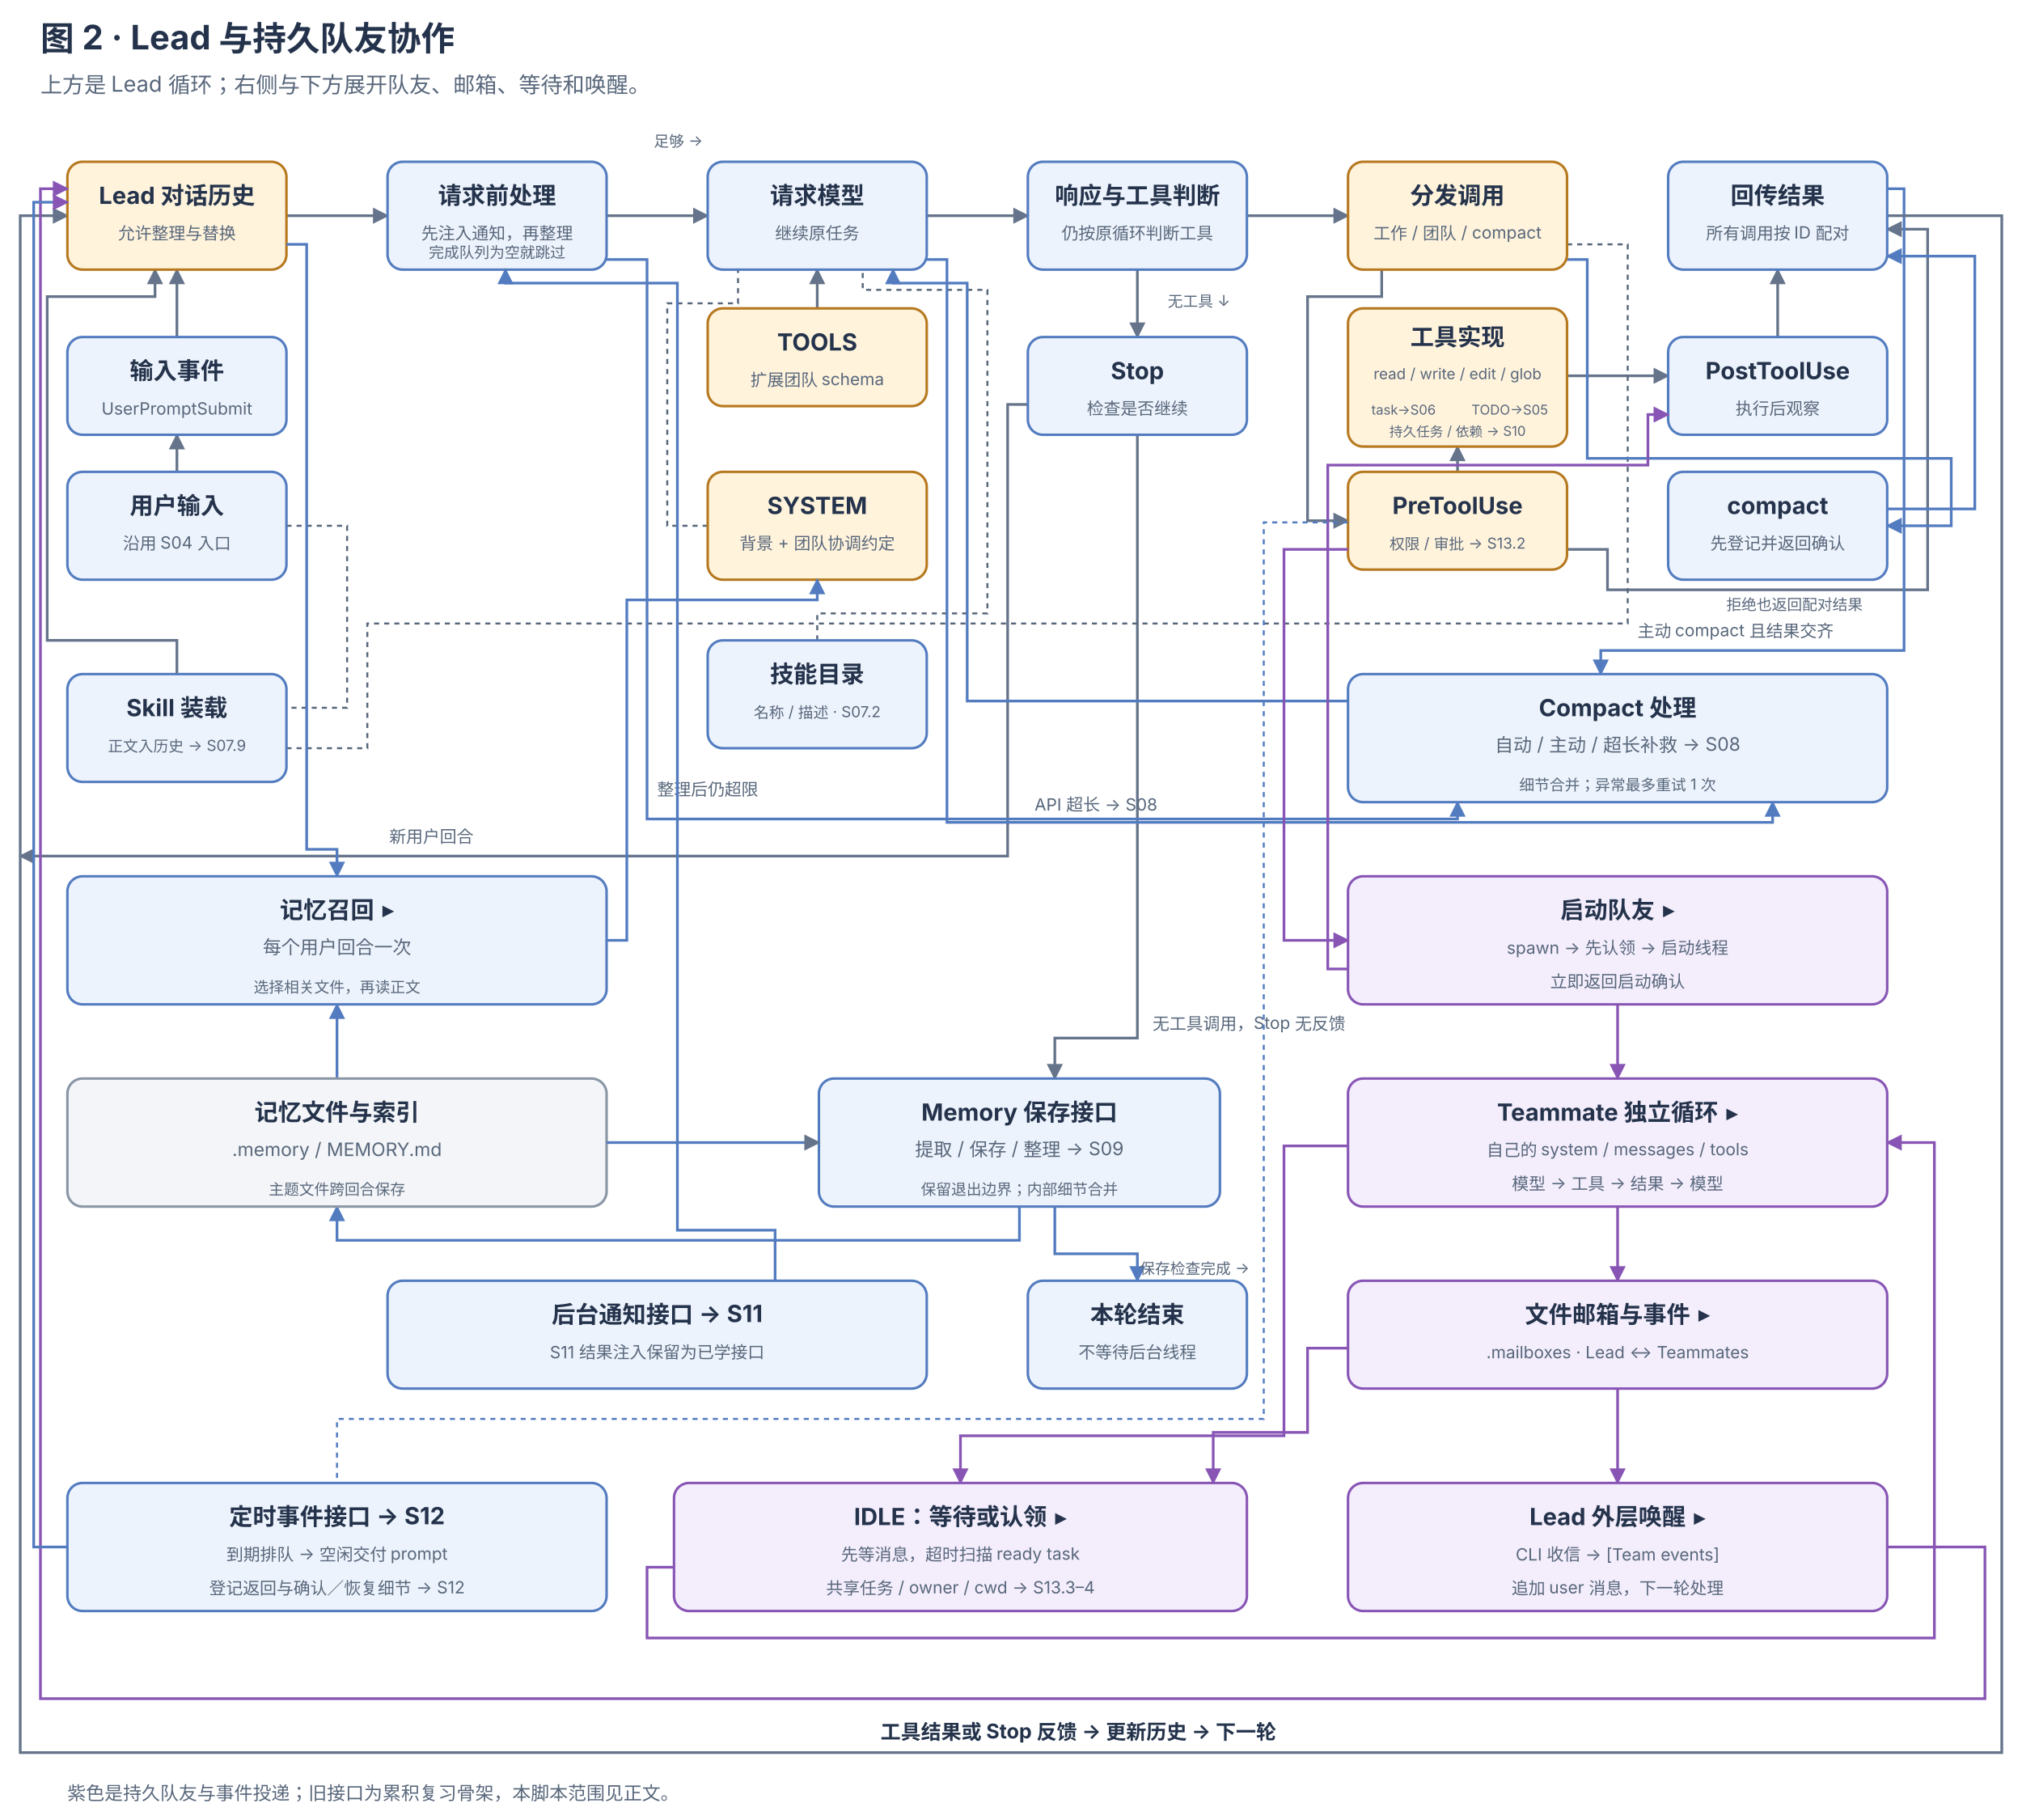
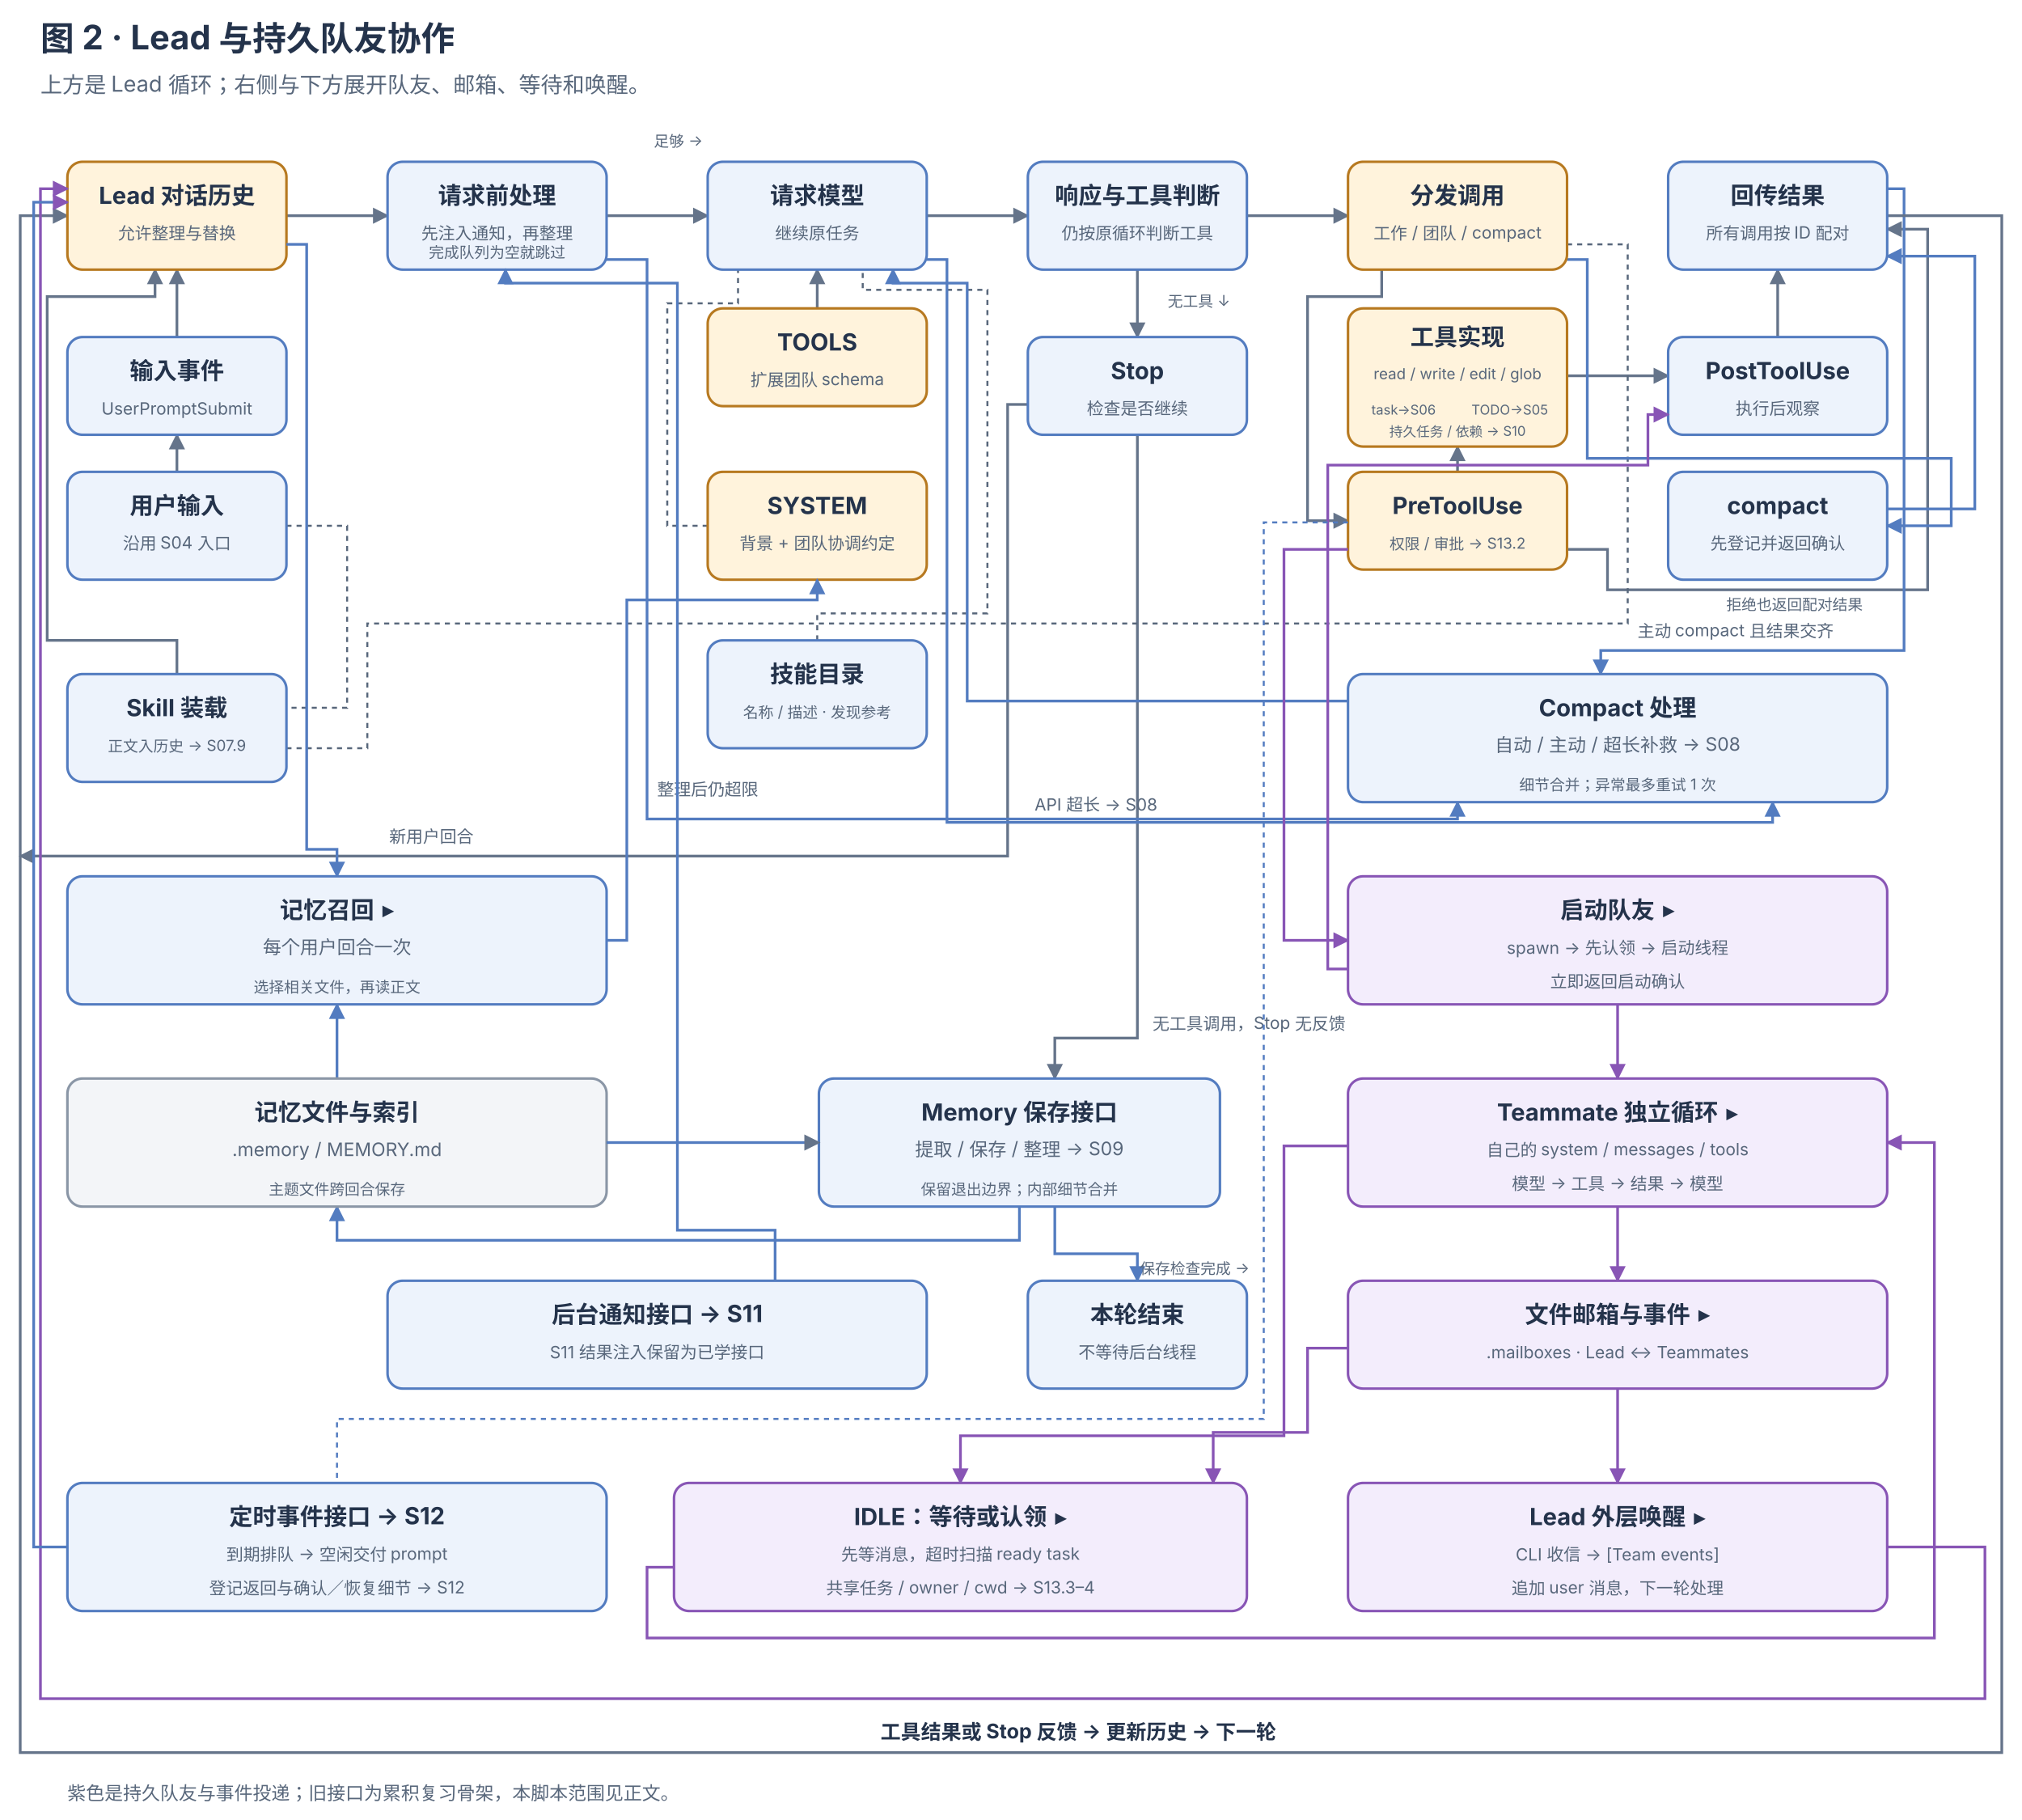
<svg xmlns="http://www.w3.org/2000/svg" viewBox="0 0 1200 1080" role="img" aria-labelledby="s13-overview-title s13-overview-desc" font-family="system-ui, -apple-system, sans-serif">
  <defs>
    <marker id="s13-overview-arrow" viewBox="0 0 10 10" refX="9" refY="5" markerWidth="6" markerHeight="6" orient="auto">
      <path d="M0 0L10 5L0 10Z" fill="var(--diagram-line, #65748a)" />
    </marker>
    <marker id="s13-overview-added-arrow" viewBox="0 0 10 10" refX="9" refY="5" markerWidth="6" markerHeight="6" orient="auto">
      <path d="M0 0L10 5L0 10Z" fill="var(--diagram-base-stroke, #537cc0)" />
    </marker>
    <marker id="s13-memory-arrow" viewBox="0 0 10 10" refX="9" refY="5" markerWidth="6" markerHeight="6" orient="auto">
      <path d="M0 0L10 5L0 10Z" fill="var(--diagram-base-stroke, #537cc0)" />
    </marker>
    <marker id="s13-task-added-arrow" viewBox="0 0 10 10" refX="9" refY="5" markerWidth="6" markerHeight="6" orient="auto">
      <path d="M0 0L10 5L0 10Z" fill="var(--diagram-base-stroke, #537cc0)" />
    </marker>
    <marker id="s13-background-arrow" viewBox="0 0 10 10" refX="9" refY="5" markerWidth="6" markerHeight="6" orient="auto">
      <path d="M0 0L10 5L0 10Z" fill="var(--diagram-base-stroke, #537cc0)" />
    </marker>
    <marker id="s13-cron-arrow" viewBox="0 0 10 10" refX="9" refY="5" markerWidth="6" markerHeight="6" orient="auto">
      <path d="M0 0L10 5L0 10Z" fill="var(--diagram-base-stroke, #537cc0)" />
    </marker>
  </defs>
  <text x="24" y="30" text-anchor="start" font-size="20" font-weight="650" fill="var(--diagram-text, #24334b)">图 2 · Lead 与持久队友协作</text>
  <text x="24" y="55" text-anchor="start" font-size="13" fill="var(--diagram-muted, #58677b)">上方是 Lead 循环；右侧与下方展开队友、邮箱、等待和唤醒。</text>
  <path data-from="history" data-to="prepare" data-kind="flow" data-label="待整理的 messages" data-route="s13-01" d="M170 128H230" fill="none" stroke="var(--diagram-line, #65748a)" stroke-width="1.6" marker-end="url(#s13-overview-arrow)" />
  <path data-from="prepare" data-to="model" data-kind="flow" data-label="容量足够，继续请求" data-route="s13-02" d="M360 128H420" fill="none" stroke="var(--diagram-line, #65748a)" stroke-width="1.6" marker-end="url(#s13-overview-arrow)" />
  <path data-from="model" data-to="decision" data-kind="flow" data-label="模型响应" data-route="s13-03" d="M550 128H610" fill="none" stroke="var(--diagram-line, #65748a)" stroke-width="1.6" marker-end="url(#s13-overview-arrow)" />
  <path data-from="decision" data-to="handler" data-kind="flow" data-label="有工具调用" data-route="s13-04" d="M740 128H800" fill="none" stroke="var(--diagram-line, #65748a)" stroke-width="1.6" marker-end="url(#s13-overview-arrow)" />
  <path data-from="handler" data-to="pre-event" data-kind="flow" data-label="普通工具调用" data-route="s13-05" d="M820 160V176H776V309H800" fill="none" stroke="var(--diagram-line, #65748a)" stroke-width="1.6" marker-end="url(#s13-overview-arrow)" />
  <path data-from="pre-event" data-to="added-file-tools" data-kind="flow" data-label="允许执行" data-route="s13-06" d="M865 280V265" fill="none" stroke="var(--diagram-line, #65748a)" stroke-width="1.6" marker-end="url(#s13-overview-arrow)" />
  <path data-from="added-file-tools" data-to="post-event" data-kind="flow" data-label="工具执行结果" data-route="s13-07" d="M930 223H990" fill="none" stroke="var(--diagram-line, #65748a)" stroke-width="1.6" marker-end="url(#s13-overview-arrow)" />
  <path data-from="post-event" data-to="result" data-kind="flow" data-label="观察后回传" data-route="s13-08" d="M1055 200V160" fill="none" stroke="var(--diagram-line, #65748a)" stroke-width="1.6" marker-end="url(#s13-overview-arrow)" />
  <path data-from="pre-event" data-to="result" data-kind="flow" data-label="拒绝也返回配对结果" data-route="s13-09" d="M930 326H954V350H1144V136H1120" fill="none" stroke="var(--diagram-line, #65748a)" stroke-width="1.6" marker-end="url(#s13-overview-arrow)" />
  <path data-from="decision" data-to="stop-event" data-kind="flow" data-label="无工具调用" data-route="s13-10" d="M675 160V200" fill="none" stroke="var(--diagram-line, #65748a)" stroke-width="1.6" marker-end="url(#s13-overview-arrow)" />
  <path data-from="stop-event" data-to="memory-persist" data-kind="flow" data-label="无工具调用，Stop 无反馈" data-route="s13-11" d="M675 258V616H626V640" fill="none" stroke="var(--diagram-line, #65748a)" stroke-width="1.6" marker-end="url(#s13-overview-arrow)" />
  <path data-from="stop-event" data-to="history" data-kind="flow" data-label="要求继续，汇入主循环" data-route="s13-12" d="M610 240H598V508H12" fill="none" stroke="var(--diagram-line, #65748a)" stroke-width="1.6" marker-end="url(#s13-overview-arrow)" />
  <path data-from="input" data-to="input-event" data-kind="flow" data-label="用户问题" data-route="s13-13" d="M105 280V258" fill="none" stroke="var(--diagram-line, #65748a)" stroke-width="1.6" marker-end="url(#s13-overview-arrow)" />
  <path data-from="input-event" data-to="history" data-kind="flow" data-label="输入事件完成" data-route="s13-14" d="M105 200V160" fill="none" stroke="var(--diagram-line, #65748a)" stroke-width="1.6" marker-end="url(#s13-overview-arrow)" />
  <path data-from="tools" data-to="model" data-kind="reference" data-label="可用工具定义" data-route="s13-15" d="M485 183V160" fill="none" stroke="var(--diagram-line, #65748a)" stroke-width="1.6" marker-end="url(#s13-overview-arrow)" />
  <path data-from="system" data-to="model" data-kind="reference" data-label="请求背景" data-route="s13-16" data-relation="interface" d="M420 312H396V180H438V160" fill="none" stroke="var(--diagram-muted, #58677b)" stroke-width="1.2" stroke-dasharray="3 3" />
  <path data-from="skill-catalog" data-to="model" data-kind="reference" data-label="技能名称与描述" data-route="s13-17" data-relation="interface" d="M485 380V364H586V172H512V160" fill="none" stroke="var(--diagram-muted, #58677b)" stroke-width="1.2" stroke-dasharray="3 3" />
  <path data-from="input" data-to="skill-loading" data-kind="reference" data-label="显式选择技能" data-route="s13-18" data-relation="interface" d="M170 312H206V420H170" fill="none" stroke="var(--diagram-muted, #58677b)" stroke-width="1.2" stroke-dasharray="3 3" />
  <path data-from="handler" data-to="skill-loading" data-kind="reference" data-label="按需装载技能" data-route="s13-19" data-relation="interface" d="M930 145H966V370H218V444H170" fill="none" stroke="var(--diagram-muted, #58677b)" stroke-width="1.2" stroke-dasharray="3 3" />
  <path data-from="skill-loading" data-to="history" data-kind="flow" data-label="技能正文加入历史" data-route="s13-20" d="M105 400V380H28V176H92V160" fill="none" stroke="var(--diagram-line, #65748a)" stroke-width="1.6" marker-end="url(#s13-overview-arrow)" />
  <path data-from="prepare" data-to="compact-processor" data-kind="flow" data-label="整理后仍超限" data-route="s13-21" d="M360 154H384V486H865V476" fill="none" stroke="var(--diagram-base-stroke, #537cc0)" stroke-width="1.6" marker-end="url(#s13-overview-added-arrow)" />
  <path data-from="compact-processor" data-to="model" data-kind="flow" data-label="更新历史，继续请求" data-route="s13-22" d="M800 416H574V168H530V160" fill="none" stroke="var(--diagram-base-stroke, #537cc0)" stroke-width="1.6" marker-end="url(#s13-overview-added-arrow)" />
  <path data-from="handler" data-to="compact-registration" data-kind="flow" data-label="登记 compact 调用" data-route="s13-23" d="M930 154H942V272H1158V312H1120" fill="none" stroke="var(--diagram-base-stroke, #537cc0)" stroke-width="1.6" marker-end="url(#s13-overview-added-arrow)" />
  <path data-from="compact-registration" data-to="result" data-kind="flow" data-label="返回确认结果" data-route="s13-24" d="M1120 302H1172V152H1120" fill="none" stroke="var(--diagram-base-stroke, #537cc0)" stroke-width="1.6" marker-end="url(#s13-overview-added-arrow)" />
  <path data-from="result" data-to="compact-processor" data-kind="flow" data-label="已登记 compact 且本批结果交齐" data-route="s13-25" d="M1120 112H1130V386H950V400" fill="none" stroke="var(--diagram-base-stroke, #537cc0)" stroke-width="1.6" marker-end="url(#s13-overview-added-arrow)" />
  <path data-from="model" data-to="compact-processor" data-kind="flow" data-label="API 超长拒绝" data-route="s13-26" d="M550 154H562V488H1052V476" fill="none" stroke="var(--diagram-base-stroke, #537cc0)" stroke-width="1.6" marker-end="url(#s13-overview-added-arrow)" />
  <path data-from="result" data-to="history" data-kind="flow" data-label="追加工具结果，下一轮" data-route="s13-27" d="M1120 128H1188V1040H12V128H40" fill="none" stroke="var(--diagram-line, #65748a)" stroke-width="1.6" marker-end="url(#s13-overview-arrow)" />
  <rect data-stage="history" data-change="modified" x="40" y="96" width="130" height="64" rx="9" fill="var(--diagram-modified-fill, #fff3dc)" stroke="var(--diagram-modified-stroke, #b77920)" stroke-width="1.5" />
  <text x="105" y="121" text-anchor="middle" font-size="14" font-weight="650" fill="var(--diagram-text, #24334b)">Lead 对话历史</text>
  <text x="105" y="142" text-anchor="middle" font-size="10" fill="var(--diagram-muted, #58677b)">允许整理与替换</text>
  <rect data-stage="prepare" data-change="base" x="230" y="96" width="130" height="64" rx="9" fill="var(--diagram-base-fill, #edf3fc)" stroke="var(--diagram-base-stroke, #537cc0)" stroke-width="1.5" />
  <text x="295" y="121" text-anchor="middle" font-size="14" font-weight="650" fill="var(--diagram-text, #24334b)">请求前处理</text>
  <text x="295" y="142" text-anchor="middle" font-size="10" fill="var(--diagram-muted, #58677b)">先注入通知，再整理</text>
  <text x="295" y="153" text-anchor="middle" font-size="9" fill="var(--diagram-muted, #58677b)">完成队列为空就跳过</text>
  <rect data-stage="model" data-change="base" x="420" y="96" width="130" height="64" rx="9" fill="var(--diagram-base-fill, #edf3fc)" stroke="var(--diagram-base-stroke, #537cc0)" stroke-width="1.5" />
  <text x="485" y="121" text-anchor="middle" font-size="14" font-weight="650" fill="var(--diagram-text, #24334b)">请求模型</text>
  <text x="485" y="142" text-anchor="middle" font-size="10" fill="var(--diagram-muted, #58677b)">继续原任务</text>
  <rect data-stage="decision" data-change="base" x="610" y="96" width="130" height="64" rx="9" fill="var(--diagram-base-fill, #edf3fc)" stroke="var(--diagram-base-stroke, #537cc0)" stroke-width="1.5" />
  <text x="675" y="121" text-anchor="middle" font-size="14" font-weight="650" fill="var(--diagram-text, #24334b)">响应与工具判断</text>
  <text x="675" y="142" text-anchor="middle" font-size="10" fill="var(--diagram-muted, #58677b)">仍按原循环判断工具</text>
  <rect data-stage="handler" data-change="modified" x="800" y="96" width="130" height="64" rx="9" fill="var(--diagram-modified-fill, #fff3dc)" stroke="var(--diagram-modified-stroke, #b77920)" stroke-width="1.5" />
  <text x="865" y="121" text-anchor="middle" font-size="14" font-weight="650" fill="var(--diagram-text, #24334b)">分发调用</text>
  <text x="865" y="142" text-anchor="middle" font-size="10" fill="var(--diagram-muted, #58677b)">工作 / 团队 / compact</text>
  <rect data-stage="result" data-change="base" x="990" y="96" width="130" height="64" rx="9" fill="var(--diagram-base-fill, #edf3fc)" stroke="var(--diagram-base-stroke, #537cc0)" stroke-width="1.5" />
  <text x="1055" y="121" text-anchor="middle" font-size="14" font-weight="650" fill="var(--diagram-text, #24334b)">回传结果</text>
  <text x="1055" y="142" text-anchor="middle" font-size="10" fill="var(--diagram-muted, #58677b)">所有调用按 ID 配对</text>
  <rect data-stage="tools" data-change="modified" x="420" y="183" width="130" height="58" rx="9" fill="var(--diagram-modified-fill, #fff3dc)" stroke="var(--diagram-modified-stroke, #b77920)" stroke-width="1.5" />
  <text x="485" y="208" text-anchor="middle" font-size="14" font-weight="650" fill="var(--diagram-text, #24334b)">TOOLS</text>
  <text x="485" y="229" text-anchor="middle" font-size="10" fill="var(--diagram-muted, #58677b)">扩展团队 schema</text>
  <a class="diagram-chapter-link" href="/projects/learn-claude-code/s09/#memory-context" aria-label="查看记忆进入 SYSTEM 的实现">
    <rect data-stage="system" data-change="modified" x="420" y="280" width="130" height="64" rx="9" fill="var(--diagram-modified-fill, #fff3dc)" stroke="var(--diagram-modified-stroke, #b77920)" stroke-width="1.5" />
    <text x="485" y="305" text-anchor="middle" font-size="14" font-weight="650" fill="var(--diagram-text, #24334b)">SYSTEM</text>
    <text x="485" y="326" text-anchor="middle" font-size="10" fill="var(--diagram-muted, #58677b)">背景 + 团队协调约定</text>
  </a>
  <rect data-stage="input" data-change="base" x="40" y="280" width="130" height="64" rx="9" fill="var(--diagram-base-fill, #edf3fc)" stroke="var(--diagram-base-stroke, #537cc0)" stroke-width="1.5" />
  <text x="105" y="305" text-anchor="middle" font-size="14" font-weight="650" fill="var(--diagram-text, #24334b)">用户输入</text>
  <text x="105" y="326" text-anchor="middle" font-size="10" fill="var(--diagram-muted, #58677b)">沿用 S04 入口</text>
  <rect data-stage="input-event" data-change="base" x="40" y="200" width="130" height="58" rx="9" fill="var(--diagram-base-fill, #edf3fc)" stroke="var(--diagram-base-stroke, #537cc0)" stroke-width="1.5" />
  <text x="105" y="225" text-anchor="middle" font-size="14" font-weight="650" fill="var(--diagram-text, #24334b)">输入事件</text>
  <text x="105" y="246" text-anchor="middle" font-size="10" fill="var(--diagram-muted, #58677b)">UserPromptSubmit</text>
  <rect data-stage="stop-event" data-change="base" x="610" y="200" width="130" height="58" rx="9" fill="var(--diagram-base-fill, #edf3fc)" stroke="var(--diagram-base-stroke, #537cc0)" stroke-width="1.5" />
  <text x="675" y="225" text-anchor="middle" font-size="14" font-weight="650" fill="var(--diagram-text, #24334b)">Stop</text>
  <text x="675" y="246" text-anchor="middle" font-size="10" fill="var(--diagram-muted, #58677b)">检查是否继续</text>
  <rect data-stage="pre-event" data-change="modified" x="800" y="280" width="130" height="58" rx="9" fill="var(--diagram-modified-fill, #fff3dc)" stroke="var(--diagram-modified-stroke, #b77920)" stroke-width="1.5" />
  <text x="865" y="305" text-anchor="middle" font-size="14" font-weight="650" fill="var(--diagram-text, #24334b)">PreToolUse</text>
  <a class="diagram-chapter-link" href="/projects/learn-claude-code/s04/" aria-label="查看权限与日志回调 S04" tabindex="0">
    <text x="865" y="326" text-anchor="middle" font-size="9" fill="var(--diagram-muted, #58677b)">权限 / 审批 → S13.2</text>
  </a>
  <rect data-stage="post-event" data-change="base" x="990" y="200" width="130" height="58" rx="9" fill="var(--diagram-base-fill, #edf3fc)" stroke="var(--diagram-base-stroke, #537cc0)" stroke-width="1.5" />
  <text x="1055" y="225" text-anchor="middle" font-size="14" font-weight="650" fill="var(--diagram-text, #24334b)">PostToolUse</text>
  <text x="1055" y="246" text-anchor="middle" font-size="10" fill="var(--diagram-muted, #58677b)">执行后观察</text>
  <rect data-stage="skill-catalog" data-change="base" x="420" y="380" width="130" height="64" rx="9" fill="var(--diagram-base-fill, #edf3fc)" stroke="var(--diagram-base-stroke, #537cc0)" stroke-width="1.5" />
  <text x="485" y="405" text-anchor="middle" font-size="14" font-weight="650" fill="var(--diagram-text, #24334b)">技能目录</text>
-   <a class="diagram-chapter-link" href="/projects/learn-claude-code/s07/02-discovery/" aria-label="查看技能目录 S07.2" tabindex="0">
-     <text x="485" y="426" text-anchor="middle" font-size="9" fill="var(--diagram-muted, #58677b)">名称 / 描述 · S07.2</text>
+   <a class="diagram-chapter-link" href="/projects/learn-claude-code/s07/02-discovery/" aria-label="查看技能目录 发现参考" tabindex="0">
+     <text x="485" y="426" text-anchor="middle" font-size="9" fill="var(--diagram-muted, #58677b)">名称 / 描述 · 发现参考</text>
  </a>
  <rect data-stage="skill-loading" data-change="base" x="40" y="400" width="130" height="64" rx="9" fill="var(--diagram-base-fill, #edf3fc)" stroke="var(--diagram-base-stroke, #537cc0)" stroke-width="1.5" />
  <text x="105" y="425" text-anchor="middle" font-size="14" font-weight="650" fill="var(--diagram-text, #24334b)">Skill 装载</text>
  <a class="diagram-chapter-link" href="/projects/learn-claude-code/s07/09-agent-loop/" aria-label="查看 Skills 正文交付 S07.9" tabindex="0">
    <text x="105" y="446" text-anchor="middle" font-size="9" fill="var(--diagram-muted, #58677b)">正文入历史 → S07.9</text>
  </a>
  <a class="diagram-chapter-link" href="/projects/learn-claude-code/s08/#compact-manual" aria-label="查看compact ▸的接口、局部图和代码">
    <rect data-stage="compact-registration" data-change="base" x="990" y="280" width="130" height="64" rx="9" fill="var(--diagram-base-fill, #edf3fc)" stroke="var(--diagram-base-stroke, #537cc0)" stroke-width="1.5" />
    <text x="1055" y="305" text-anchor="middle" font-size="14" font-weight="650" fill="var(--diagram-text, #24334b)">compact</text>
    <text x="1055" y="326" text-anchor="middle" font-size="10" fill="var(--diagram-muted, #58677b)">先登记并返回确认</text>
  </a>
  <rect data-stage="added-file-tools" data-change="modified" x="800" y="183" width="130" height="82" rx="9" fill="var(--diagram-modified-fill, #fff3dc)" stroke="var(--diagram-modified-stroke, #b77920)" stroke-width="1.5" />
  <text x="865" y="205" text-anchor="middle" font-size="14" font-weight="650" fill="var(--diagram-text, #24334b)">工具实现</text>
  <a class="diagram-chapter-link" href="/projects/learn-claude-code/s02/#file-tool-implementation" aria-label="查看 read / write / edit / glob" tabindex="0">
    <text x="865" y="225" text-anchor="middle" font-size="9" fill="var(--diagram-muted, #58677b)">read / write / edit / glob</text>
  </a>
  <a class="diagram-chapter-link" href="/projects/learn-claude-code/s06/#subagent-core" aria-label="查看 task→S06" tabindex="0">
    <text x="833" y="246" text-anchor="middle" font-size="8" fill="var(--diagram-muted, #58677b)">task→S06</text>
  </a>
  <a class="diagram-chapter-link" href="/projects/learn-claude-code/s05/#todo-tool-implementation" aria-label="查看 TODO→S05" tabindex="0">
    <text x="896" y="246" text-anchor="middle" font-size="8" fill="var(--diagram-muted, #58677b)">TODO→S05</text>
  </a>
  <a class="diagram-chapter-link" href="/projects/learn-claude-code/s10/">
    <text x="865" y="259" text-anchor="middle" font-size="8" fill="var(--diagram-muted, #58677b)">持久任务 / 依赖 → S10</text>
  </a>
  <text x="388" y="87" text-anchor="start" font-size="9" fill="var(--diagram-muted, #58677b)">足够 →</text>
  <text x="390" y="472" text-anchor="start" font-size="10" fill="var(--diagram-muted, #58677b)">整理后仍超限</text>
  <text x="1030" y="378" text-anchor="middle" font-size="10" fill="var(--diagram-muted, #58677b)">主动 compact 且结果交齐</text>
  <text x="614" y="481" text-anchor="start" font-size="10" fill="var(--diagram-muted, #58677b)">API 超长 → S08</text>
  <text x="693" y="182" text-anchor="start" font-size="9" fill="var(--diagram-muted, #58677b)">无工具 ↓</text>
  <text x="1065" y="362" text-anchor="middle" font-size="9" fill="var(--diagram-muted, #58677b)">拒绝也返回配对结果</text>
  <text x="640" y="1032" text-anchor="middle" font-size="12" font-weight="650" fill="var(--diagram-text, #24334b)">工具结果或 Stop 反馈 → 更新历史 → 下一轮</text>
  <text x="40" y="1068" text-anchor="start" font-size="11" fill="var(--diagram-muted, #58677b)" data-baseline-label="持久队友通过文件邮箱协作；旧接口为累积复习骨架。">紫色是持久队友与事件投递；旧接口为累积复习骨架，本脚本范围见正文。</text>
  <path data-from="history" data-to="memory-recall" data-kind="flow" data-label="仅新用户回合入口，召回一次" data-route="s13-28" d="M170 145H182V504H200V520" fill="none" stroke="var(--diagram-base-stroke, #537cc0)" stroke-width="1.6" marker-end="url(#s13-memory-arrow)" />
  <path data-from="memory-recall" data-to="system" data-kind="flow" data-label="相关正文加入背景" data-route="s13-29" d="M360 558H372V356H485V344" fill="none" stroke="var(--diagram-base-stroke, #537cc0)" stroke-width="1.6" marker-end="url(#s13-memory-arrow)" />
  <path data-from="memory-store" data-to="memory-recall" data-kind="flow" data-label="读取磁盘中的文件与索引" data-route="s13-30" d="M200 640V596" fill="none" stroke="var(--diagram-base-stroke, #537cc0)" stroke-width="1.6" marker-end="url(#s13-memory-arrow)" />
  <path data-from="memory-persist" data-to="end" data-kind="flow" data-label="记忆保存检查结束，再退出" data-route="s13-32" d="M626 716V744H675V760" fill="none" stroke="var(--diagram-base-stroke, #537cc0)" stroke-width="1.6" marker-end="url(#s13-memory-arrow)" />
  <path data-from="memory-persist" data-to="memory-store" data-kind="flow" data-label="有长期新信息才更新记忆文件" data-route="s13-35" d="M605 716V736H200V716" fill="none" stroke="var(--diagram-base-stroke, #537cc0)" stroke-width="1.6" marker-end="url(#s13-memory-arrow)" />
  <rect data-stage="compact-processor" data-change="base" x="800" y="400" width="320" height="76" rx="9" fill="var(--diagram-base-fill, #edf3fc)" stroke="var(--diagram-base-stroke, #537cc0)" stroke-width="1.5" />
  <text x="960" y="425" text-anchor="middle" font-size="14" font-weight="650" fill="var(--diagram-text, #24334b)">Compact 处理</text>
  <a class="diagram-chapter-link" href="/projects/learn-claude-code/s08/">
    <text x="960" y="446" text-anchor="middle" font-size="11" fill="var(--diagram-muted, #58677b)">自动 / 主动 / 超长补救 → S08</text>
  </a>
  <text x="960" y="469" text-anchor="middle" font-size="9" fill="var(--diagram-muted, #58677b)">细节合并；异常最多重试 1 次</text>
  <a class="diagram-chapter-link" href="/projects/learn-claude-code/s09/#memory-recall" aria-label="查看 记忆召回 ▸">
    <rect data-stage="memory-recall" data-change="base" x="40" y="520" width="320" height="76" rx="9" fill="var(--diagram-base-fill, #edf3fc)" stroke="var(--diagram-base-stroke, #537cc0)" stroke-width="1.5" />
    <text x="200" y="545" text-anchor="middle" font-size="14" font-weight="650" fill="var(--diagram-text, #24334b)">记忆召回 ▸</text>
    <text x="200" y="566" text-anchor="middle" font-size="11" fill="var(--diagram-muted, #58677b)">每个用户回合一次</text>
    <text x="200" y="589" text-anchor="middle" font-size="9" fill="var(--diagram-muted, #58677b)">选择相关文件，再读正文</text>
  </a>
  <rect data-stage="memory-store" x="40" y="640" width="320" height="76" rx="9" fill="var(--diagram-storage-fill, #f3f5f8)" stroke="var(--diagram-storage-stroke, #8a96a6)" stroke-width="1.5" data-change="base" />
  <text x="200" y="665" text-anchor="middle" font-size="14" font-weight="650" fill="var(--diagram-text, #24334b)">记忆文件与索引</text>
  <text x="200" y="686" text-anchor="middle" font-size="11" fill="var(--diagram-muted, #58677b)">.memory / MEMORY.md</text>
  <text x="200" y="709" text-anchor="middle" font-size="9" fill="var(--diagram-muted, #58677b)">主题文件跨回合保存</text>
  <a class="diagram-chapter-link" href="/projects/learn-claude-code/s09/#memory-extract" aria-label="查看 提取与校验 ▸">
    <rect data-stage="memory-persist" data-change="base" x="486" y="640" width="238" height="76" rx="9" fill="var(--diagram-base-fill, #edf3fc)" stroke="var(--diagram-base-stroke, #537cc0)" stroke-width="1.5" />
    <text x="605" y="665" text-anchor="middle" font-size="14" font-weight="650" fill="var(--diagram-text, #24334b)">Memory 保存接口</text>
    <text x="605" y="686" text-anchor="middle" font-size="11" fill="var(--diagram-muted, #58677b)">提取 / 保存 / 整理 → S09</text>
    <text x="605" y="709" text-anchor="middle" font-size="9" fill="var(--diagram-muted, #58677b)">保留退出边界；内部细节合并</text>
  </a>
  <rect data-stage="end" data-change="base" x="610" y="760" width="130" height="64" rx="9" fill="var(--diagram-base-fill, #edf3fc)" stroke="var(--diagram-base-stroke, #537cc0)" stroke-width="1.5" />
  <text x="675" y="785" text-anchor="middle" font-size="14" font-weight="650" fill="var(--diagram-text, #24334b)">本轮结束</text>
  <text x="675" y="806" text-anchor="middle" font-size="10" fill="var(--diagram-muted, #58677b)">不等待后台线程</text>
  <text x="231" y="500" text-anchor="start" font-size="10" fill="var(--diagram-muted, #58677b)">新用户回合</text>
  <text x="684" y="611" text-anchor="start" font-size="10" fill="var(--diagram-muted, #58677b)">无工具调用，Stop 无反馈</text>
  <text x="709" y="756" text-anchor="middle" font-size="9" fill="var(--diagram-muted, #58677b)">保存检查完成 →</text>
  <path data-route="s13-memory-read" data-from="memory-store" data-to="memory-persist" data-kind="flow" data-label="读取已有记忆，筛选长期新信息" d="M360 678H486" fill="none" stroke="var(--diagram-base-stroke, #537cc0)" stroke-width="1.6" marker-end="url(#s13-overview-arrow)" />
  <path data-route="s13-bg-inject" data-from="background-collect" data-to="prepare" data-kind="flow" data-label="将通知合并到消息，再进入请求前处理" d="M460 760V730H402V168H300V160" fill="none" stroke="var(--diagram-base-stroke, #537cc0)" stroke-width="1.6" marker-end="url(#s13-background-arrow)" />
  <a class="diagram-chapter-link" href="/projects/learn-claude-code/s11/#background-inject" aria-label="查看请求前收集与注入 ▸">
    <rect data-stage="background-collect" data-change="base" x="230" y="760" width="320" height="64" rx="9" fill="var(--diagram-base-fill, #edf3fc)" stroke="var(--diagram-base-stroke, #537cc0)" stroke-width="1.5" />
    <text x="390.0" y="785" font-size="14" fill="var(--diagram-text, #24334b)" text-anchor="middle" font-weight="650">后台通知接口 → S11</text>
    <text x="390.0" y="806" font-size="10" fill="var(--diagram-muted, #58677b)" text-anchor="middle">S11 结果注入保留为已学接口</text>
  </a>
  <defs>
    <marker id="s13-team-arrow" viewBox="0 0 10 10" refX="9" refY="5" markerWidth="6" markerHeight="6" orient="auto">
      <path d="M0 0L10 5L0 10Z" fill="var(--diagram-memory-stroke, #8855b5)" />
    </marker>
  </defs>
  <path data-route="team-spawn-input" data-from="pre-event" data-to="team-spawn" data-kind="flow" data-label="团队工具启动队友，先认领可选初始任务" d="M800 326H762V558H800" fill="none" stroke="var(--diagram-memory-stroke, #8855b5)" stroke-width="1.6" marker-end="url(#s13-team-arrow)" />
  <path data-route="team-spawn-confirm" data-from="team-spawn" data-to="post-event" data-kind="flow" data-label="立即返回启动确认，仍经原 tool_result" d="M800 575H788V276H978V246H990" fill="none" stroke="var(--diagram-memory-stroke, #8855b5)" stroke-width="1.6" marker-end="url(#s13-team-arrow)" />
  <path data-route="team-thread" data-from="team-spawn" data-to="team-work" data-kind="flow" data-label="启动独立线程与私有上下文" d="M960 596V640" fill="none" stroke="var(--diagram-memory-stroke, #8855b5)" stroke-width="1.6" marker-end="url(#s13-team-arrow)" />
  <path data-route="team-result" data-from="team-work" data-to="team-mailbox" data-kind="flow" data-label="终轮 result、idle_notification 或协调消息" d="M960 716V760" fill="none" stroke="var(--diagram-memory-stroke, #8855b5)" stroke-width="1.6" marker-end="url(#s13-team-arrow)" />
  <path data-route="team-events" data-from="team-mailbox" data-to="team-wake" data-kind="flow" data-label="CLI 等待边界发现 Lead 收件箱非空" d="M960 824V880" fill="none" stroke="var(--diagram-memory-stroke, #8855b5)" stroke-width="1.6" marker-end="url(#s13-team-arrow)" />
  <path data-route="team-user-event" data-from="team-wake" data-to="history" data-kind="flow" data-label="消费事件，格式化为 Lead user 消息，再进入 agent_loop" d="M1120 918H1178V1008H24V112H40" fill="none" stroke="var(--diagram-memory-stroke, #8855b5)" stroke-width="1.6" marker-end="url(#s13-team-arrow)" />
  <path data-route="team-wait" data-from="team-work" data-to="team-idle" data-kind="flow" data-label="无工具进入 IDLE，审批 pending 则等待回复" d="M800 680H762V852H570V880" fill="none" stroke="var(--diagram-memory-stroke, #8855b5)" stroke-width="1.6" marker-end="url(#s13-team-arrow)" />
  <path data-route="team-continue" data-from="team-idle" data-to="team-work" data-kind="flow" data-label="收到消息或认领成功，继续同一个队友循环" d="M400 930H384V972H1148V678H1120" fill="none" stroke="var(--diagram-memory-stroke, #8855b5)" stroke-width="1.6" marker-end="url(#s13-team-arrow)" />
  <path data-route="team-inbox" data-from="team-mailbox" data-to="team-idle" data-kind="flow" data-label="普通消息或协议回复到队友邮箱后结束等待" d="M800 800H776V850H720V880" fill="none" stroke="var(--diagram-memory-stroke, #8855b5)" stroke-width="1.6" marker-end="url(#s13-team-arrow)" />
  <path data-route="cron-folded-register" data-from="pre-event" data-to="cron-interface" data-kind="reference" data-label="S12 调度工具的登记与返回接口索引，内部见 S12" d="M800 310H750V842H200V880" fill="none" stroke="var(--diagram-base-stroke, #537cc0)" stroke-width="1.2" stroke-dasharray="3 3" />
  <path data-route="cron-folded-event" data-from="cron-interface" data-to="history" data-kind="flow" data-label="S12 定时 prompt 入口索引，细节折叠但功能未删除" d="M40 918H20V120H40" fill="none" stroke="var(--diagram-base-stroke, #537cc0)" stroke-width="1.6" marker-end="url(#s13-team-arrow)" />
  <a class="diagram-module-link" data-module="spawn" href="#team-spawn" aria-label="查看启动队友 ▸">
    <rect data-stage="team-spawn" data-change="added" x="800" y="520" width="320" height="76" rx="9" fill="var(--diagram-memory-fill, #f3edfc)" stroke="var(--diagram-memory-stroke, #8855b5)" stroke-width="1.5" />
    <text x="960.0" y="545" text-anchor="middle" font-size="14" font-weight="650" fill="var(--diagram-text, #24334b)">启动队友 ▸</text>
    <text x="960.0" y="566" text-anchor="middle" font-size="10" fill="var(--diagram-muted, #58677b)">spawn → 先认领 → 启动线程</text>
    <text x="960.0" y="586" text-anchor="middle" font-size="10" fill="var(--diagram-muted, #58677b)">立即返回启动确认</text>
  </a>
  <a class="diagram-module-link" data-module="work" href="#team-work" aria-label="查看Teammate 独立循环 ▸">
    <rect data-stage="team-work" data-change="added" x="800" y="640" width="320" height="76" rx="9" fill="var(--diagram-memory-fill, #f3edfc)" stroke="var(--diagram-memory-stroke, #8855b5)" stroke-width="1.5" />
    <text x="960.0" y="665" text-anchor="middle" font-size="14" font-weight="650" fill="var(--diagram-text, #24334b)">Teammate 独立循环 ▸</text>
    <text x="960.0" y="686" text-anchor="middle" font-size="10" fill="var(--diagram-muted, #58677b)">自己的 system / messages / tools</text>
    <text x="960.0" y="706" text-anchor="middle" font-size="10" fill="var(--diagram-muted, #58677b)">模型 → 工具 → 结果 → 模型</text>
  </a>
  <a class="diagram-module-link" data-module="mailbox" href="#team-mailbox" aria-label="查看文件邮箱与事件 ▸">
    <rect data-stage="team-mailbox" data-change="added" x="800" y="760" width="320" height="64" rx="9" fill="var(--diagram-memory-fill, #f3edfc)" stroke="var(--diagram-memory-stroke, #8855b5)" stroke-width="1.5" />
    <text x="960.0" y="785" text-anchor="middle" font-size="14" font-weight="650" fill="var(--diagram-text, #24334b)">文件邮箱与事件 ▸</text>
    <text x="960.0" y="806" text-anchor="middle" font-size="10" fill="var(--diagram-muted, #58677b)">.mailboxes · Lead ↔ Teammates</text>
  </a>
  <a class="diagram-module-link" data-module="idle" href="#team-idle" aria-label="查看IDLE：等待或认领 ▸">
    <rect data-stage="team-idle" data-change="added" x="400" y="880" width="340" height="76" rx="9" fill="var(--diagram-memory-fill, #f3edfc)" stroke="var(--diagram-memory-stroke, #8855b5)" stroke-width="1.5" />
    <text x="570.0" y="905" text-anchor="middle" font-size="14" font-weight="650" fill="var(--diagram-text, #24334b)">IDLE：等待或认领 ▸</text>
    <text x="570.0" y="926" text-anchor="middle" font-size="10" fill="var(--diagram-muted, #58677b)">先等消息，超时扫描 ready task</text>
    <text x="570.0" y="946" text-anchor="middle" font-size="10" fill="var(--diagram-muted, #58677b)">共享任务 / owner / cwd → S13.3–4</text>
  </a>
  <a class="diagram-module-link" data-module="wake" href="#team-wake" aria-label="查看Lead 外层唤醒 ▸">
    <rect data-stage="team-wake" data-change="added" x="800" y="880" width="320" height="76" rx="9" fill="var(--diagram-memory-fill, #f3edfc)" stroke="var(--diagram-memory-stroke, #8855b5)" stroke-width="1.5" />
    <text x="960.0" y="905" text-anchor="middle" font-size="14" font-weight="650" fill="var(--diagram-text, #24334b)">Lead 外层唤醒 ▸</text>
    <text x="960.0" y="926" text-anchor="middle" font-size="10" fill="var(--diagram-muted, #58677b)">CLI 收信 → [Team events]</text>
    <text x="960.0" y="946" text-anchor="middle" font-size="10" fill="var(--diagram-muted, #58677b)">追加 user 消息，下一轮处理</text>
  </a>
  <a class="diagram-chapter-link" href="/projects/learn-claude-code/s12/" aria-label="查看定时事件接口 → S12">
    <rect data-stage="cron-interface" data-change="base" x="40" y="880" width="320" height="76" rx="9" fill="var(--diagram-base-fill, #edf3fc)" stroke="var(--diagram-base-stroke, #537cc0)" stroke-width="1.5" />
    <text x="200.0" y="905" text-anchor="middle" font-size="14" font-weight="650" fill="var(--diagram-text, #24334b)">定时事件接口 → S12</text>
    <text x="200.0" y="926" text-anchor="middle" font-size="10" fill="var(--diagram-muted, #58677b)">到期排队 → 空闲交付 prompt</text>
    <text x="200.0" y="946" text-anchor="middle" font-size="10" fill="var(--diagram-muted, #58677b)">登记返回与确认／恢复细节 → S12</text>
  </a>
</svg>
